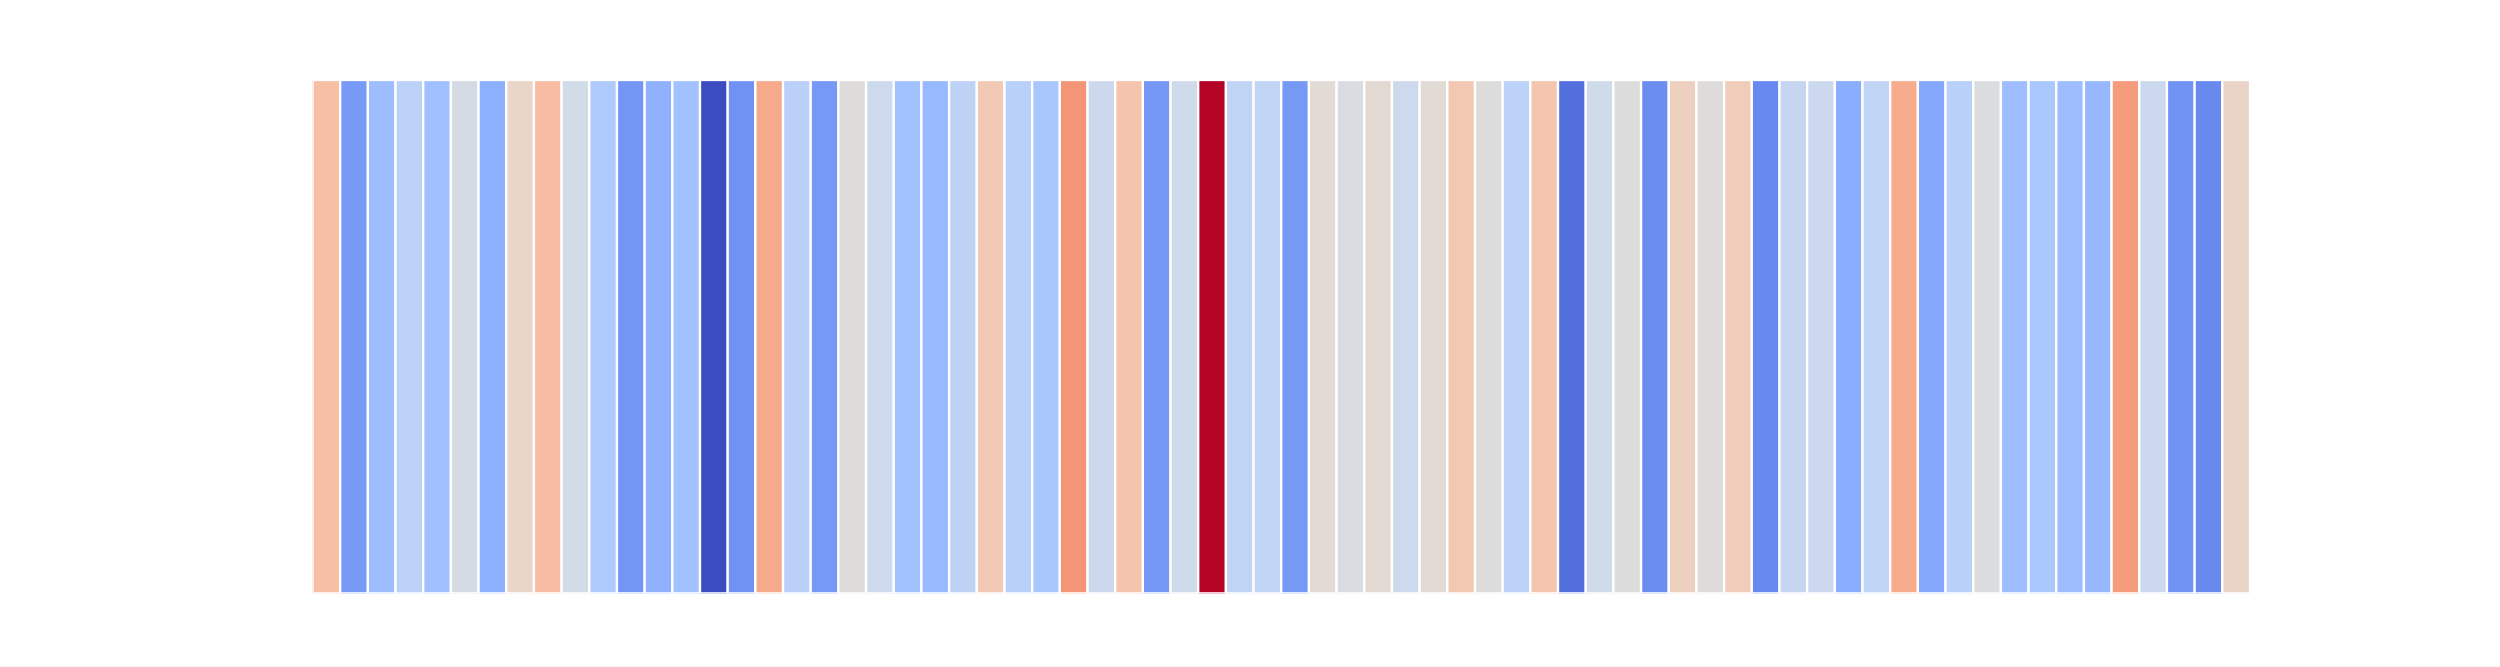
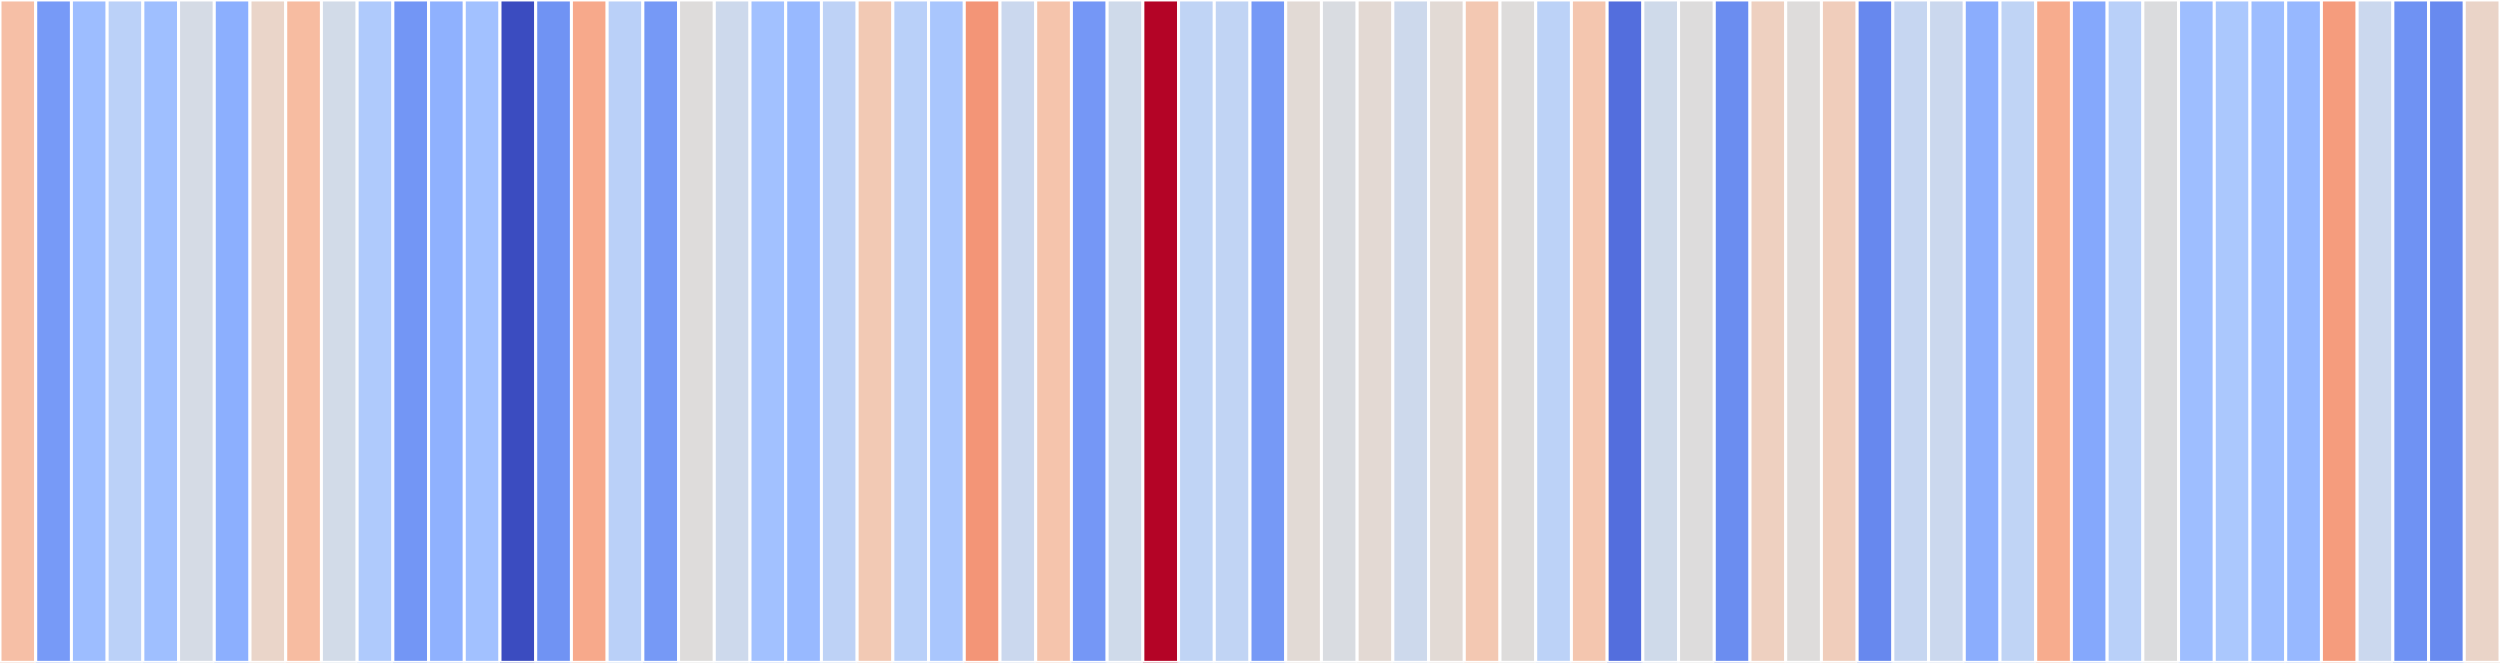
- <svg xmlns="http://www.w3.org/2000/svg" width="1080pt" height="288pt" viewBox="0 0 1080 288" version="1.1">
+ <svg xmlns="http://www.w3.org/2000/svg" width="837pt" height="221.76pt" viewBox="0 0 837 221.76" version="1.1">
  <defs>
    <style type="text/css">*{stroke-linejoin: round; stroke-linecap: butt}</style>
  </defs>
  <g id="figure_1">
    <g id="patch_1">
-       <path d="M 0 288  L 1080 288  L 1080 0  L 0 0  z " style="fill: #ffffff" />
+       <path d="M 0 221.76  L 837 221.76  L 837 0  L 0 0  z " style="fill: #ffffff" />
    </g>
    <g id="axes_1">
-       <g id="patch_2">
-         <path d="M 135 256.32  L 972 256.32  L 972 34.56  L 135 34.56  z " style="fill: #ffffff" />
+       <g id="QuadMesh_1">
+         <path d="M 0 -0  L 11.957 -0  L 11.957 221.76  L 0 221.76  L 0 -0  " clip-path="url(#p6051eef72e)" style="fill: #f6bfa6; stroke: #ffffff" />
+         <path d="M 11.957 -0  L 23.914 -0  L 23.914 221.76  L 11.957 221.76  L 11.957 -0  " clip-path="url(#p6051eef72e)" style="fill: #779af7; stroke: #ffffff" />
+         <path d="M 23.914 -0  L 35.871 -0  L 35.871 221.76  L 23.914 221.76  L 23.914 -0  " clip-path="url(#p6051eef72e)" style="fill: #9dbdff; stroke: #ffffff" />
+         <path d="M 35.871 -0  L 47.829 -0  L 47.829 221.76  L 35.871 221.76  L 35.871 -0  " clip-path="url(#p6051eef72e)" style="fill: #bbd1f8; stroke: #ffffff" />
+         <path d="M 47.829 -0  L 59.786 -0  L 59.786 221.76  L 47.829 221.76  L 47.829 -0  " clip-path="url(#p6051eef72e)" style="fill: #9fbfff; stroke: #ffffff" />
+         <path d="M 59.786 -0  L 71.743 -0  L 71.743 221.76  L 59.786 221.76  L 59.786 -0  " clip-path="url(#p6051eef72e)" style="fill: #d5dbe5; stroke: #ffffff" />
+         <path d="M 71.743 -0  L 83.7 -0  L 83.7 221.76  L 71.743 221.76  L 71.743 -0  " clip-path="url(#p6051eef72e)" style="fill: #8caffe; stroke: #ffffff" />
+         <path d="M 83.7 -0  L 95.657 -0  L 95.657 221.76  L 83.7 221.76  L 83.7 -0  " clip-path="url(#p6051eef72e)" style="fill: #ead5c9; stroke: #ffffff" />
+         <path d="M 95.657 -0  L 107.614 -0  L 107.614 221.76  L 95.657 221.76  L 95.657 -0  " clip-path="url(#p6051eef72e)" style="fill: #f7bca1; stroke: #ffffff" />
+         <path d="M 107.614 -0  L 119.571 -0  L 119.571 221.76  L 107.614 221.76  L 107.614 -0  " clip-path="url(#p6051eef72e)" style="fill: #d2dbe8; stroke: #ffffff" />
+         <path d="M 119.571 -0  L 131.529 -0  L 131.529 221.76  L 119.571 221.76  L 119.571 -0  " clip-path="url(#p6051eef72e)" style="fill: #afcafc; stroke: #ffffff" />
+         <path d="M 131.529 -0  L 143.486 -0  L 143.486 221.76  L 131.529 221.76  L 131.529 -0  " clip-path="url(#p6051eef72e)" style="fill: #7396f5; stroke: #ffffff" />
+         <path d="M 143.486 -0  L 155.443 -0  L 155.443 221.76  L 143.486 221.76  L 143.486 -0  " clip-path="url(#p6051eef72e)" style="fill: #8fb1fe; stroke: #ffffff" />
+         <path d="M 155.443 -0  L 167.4 -0  L 167.4 221.76  L 155.443 221.76  L 155.443 -0  " clip-path="url(#p6051eef72e)" style="fill: #a2c1ff; stroke: #ffffff" />
+         <path d="M 167.4 -0  L 179.357 -0  L 179.357 221.76  L 167.4 221.76  L 167.4 -0  " clip-path="url(#p6051eef72e)" style="fill: #3b4cc0; stroke: #ffffff" />
+         <path d="M 179.357 -0  L 191.314 -0  L 191.314 221.76  L 179.357 221.76  L 179.357 -0  " clip-path="url(#p6051eef72e)" style="fill: #7093f3; stroke: #ffffff" />
+         <path d="M 191.314 -0  L 203.271 -0  L 203.271 221.76  L 191.314 221.76  L 191.314 -0  " clip-path="url(#p6051eef72e)" style="fill: #f7a98b; stroke: #ffffff" />
+         <path d="M 203.271 -0  L 215.229 -0  L 215.229 221.76  L 203.271 221.76  L 203.271 -0  " clip-path="url(#p6051eef72e)" style="fill: #bad0f8; stroke: #ffffff" />
+         <path d="M 215.229 -0  L 227.186 -0  L 227.186 221.76  L 215.229 221.76  L 215.229 -0  " clip-path="url(#p6051eef72e)" style="fill: #7699f6; stroke: #ffffff" />
+         <path d="M 227.186 -0  L 239.143 -0  L 239.143 221.76  L 227.186 221.76  L 227.186 -0  " clip-path="url(#p6051eef72e)" style="fill: #dedcdb; stroke: #ffffff" />
+         <path d="M 239.143 -0  L 251.1 -0  L 251.1 221.76  L 239.143 221.76  L 239.143 -0  " clip-path="url(#p6051eef72e)" style="fill: #cdd9ec; stroke: #ffffff" />
+         <path d="M 251.1 -0  L 263.057 -0  L 263.057 221.76  L 251.1 221.76  L 251.1 -0  " clip-path="url(#p6051eef72e)" style="fill: #a2c1ff; stroke: #ffffff" />
+         <path d="M 263.057 -0  L 275.014 -0  L 275.014 221.76  L 263.057 221.76  L 263.057 -0  " clip-path="url(#p6051eef72e)" style="fill: #98b9ff; stroke: #ffffff" />
+         <path d="M 275.014 -0  L 286.971 -0  L 286.971 221.76  L 275.014 221.76  L 275.014 -0  " clip-path="url(#p6051eef72e)" style="fill: #bed2f6; stroke: #ffffff" />
+         <path d="M 286.971 -0  L 298.929 -0  L 298.929 221.76  L 286.971 221.76  L 286.971 -0  " clip-path="url(#p6051eef72e)" style="fill: #f2c9b4; stroke: #ffffff" />
+         <path d="M 298.929 -0  L 310.886 -0  L 310.886 221.76  L 298.929 221.76  L 298.929 -0  " clip-path="url(#p6051eef72e)" style="fill: #b9d0f9; stroke: #ffffff" />
+         <path d="M 310.886 -0  L 322.843 -0  L 322.843 221.76  L 310.886 221.76  L 310.886 -0  " clip-path="url(#p6051eef72e)" style="fill: #a9c6fd; stroke: #ffffff" />
+         <path d="M 322.843 -0  L 334.8 -0  L 334.8 221.76  L 322.843 221.76  L 322.843 -0  " clip-path="url(#p6051eef72e)" style="fill: #f39577; stroke: #ffffff" />
+         <path d="M 334.8 -0  L 346.757 -0  L 346.757 221.76  L 334.8 221.76  L 334.8 -0  " clip-path="url(#p6051eef72e)" style="fill: #cbd8ee; stroke: #ffffff" />
+         <path d="M 346.757 -0  L 358.714 -0  L 358.714 221.76  L 346.757 221.76  L 346.757 -0  " clip-path="url(#p6051eef72e)" style="fill: #f5c4ac; stroke: #ffffff" />
+         <path d="M 358.714 -0  L 370.671 -0  L 370.671 221.76  L 358.714 221.76  L 358.714 -0  " clip-path="url(#p6051eef72e)" style="fill: #7597f6; stroke: #ffffff" />
+         <path d="M 370.671 -0  L 382.629 -0  L 382.629 221.76  L 370.671 221.76  L 370.671 -0  " clip-path="url(#p6051eef72e)" style="fill: #cfdaea; stroke: #ffffff" />
+         <path d="M 382.629 -0  L 394.586 -0  L 394.586 221.76  L 382.629 221.76  L 382.629 -0  " clip-path="url(#p6051eef72e)" style="fill: #b40426; stroke: #ffffff" />
+         <path d="M 394.586 -0  L 406.543 -0  L 406.543 221.76  L 394.586 221.76  L 394.586 -0  " clip-path="url(#p6051eef72e)" style="fill: #c0d4f5; stroke: #ffffff" />
+         <path d="M 406.543 -0  L 418.5 -0  L 418.5 221.76  L 406.543 221.76  L 406.543 -0  " clip-path="url(#p6051eef72e)" style="fill: #c1d4f4; stroke: #ffffff" />
+         <path d="M 418.5 -0  L 430.457 -0  L 430.457 221.76  L 418.5 221.76  L 418.5 -0  " clip-path="url(#p6051eef72e)" style="fill: #7699f6; stroke: #ffffff" />
+         <path d="M 430.457 -0  L 442.414 -0  L 442.414 221.76  L 430.457 221.76  L 430.457 -0  " clip-path="url(#p6051eef72e)" style="fill: #e2dad5; stroke: #ffffff" />
+         <path d="M 442.414 -0  L 454.371 -0  L 454.371 221.76  L 442.414 221.76  L 442.414 -0  " clip-path="url(#p6051eef72e)" style="fill: #d9dce1; stroke: #ffffff" />
+         <path d="M 454.371 -0  L 466.329 -0  L 466.329 221.76  L 454.371 221.76  L 454.371 -0  " clip-path="url(#p6051eef72e)" style="fill: #e3d9d3; stroke: #ffffff" />
+         <path d="M 466.329 -0  L 478.286 -0  L 478.286 221.76  L 466.329 221.76  L 466.329 -0  " clip-path="url(#p6051eef72e)" style="fill: #cdd9ec; stroke: #ffffff" />
+         <path d="M 478.286 -0  L 490.243 -0  L 490.243 221.76  L 478.286 221.76  L 478.286 -0  " clip-path="url(#p6051eef72e)" style="fill: #e2dad5; stroke: #ffffff" />
+         <path d="M 490.243 -0  L 502.2 -0  L 502.2 221.76  L 490.243 221.76  L 490.243 -0  " clip-path="url(#p6051eef72e)" style="fill: #f3c8b2; stroke: #ffffff" />
+         <path d="M 502.2 -0  L 514.157 -0  L 514.157 221.76  L 502.2 221.76  L 502.2 -0  " clip-path="url(#p6051eef72e)" style="fill: #dedcdb; stroke: #ffffff" />
+         <path d="M 514.157 -0  L 526.114 -0  L 526.114 221.76  L 514.157 221.76  L 514.157 -0  " clip-path="url(#p6051eef72e)" style="fill: #bcd2f7; stroke: #ffffff" />
+         <path d="M 526.114 -0  L 538.071 -0  L 538.071 221.76  L 526.114 221.76  L 526.114 -0  " clip-path="url(#p6051eef72e)" style="fill: #f4c6af; stroke: #ffffff" />
+         <path d="M 538.071 -0  L 550.029 -0  L 550.029 221.76  L 538.071 221.76  L 538.071 -0  " clip-path="url(#p6051eef72e)" style="fill: #536edd; stroke: #ffffff" />
+         <path d="M 550.029 -0  L 561.986 -0  L 561.986 221.76  L 550.029 221.76  L 550.029 -0  " clip-path="url(#p6051eef72e)" style="fill: #cfdaea; stroke: #ffffff" />
+         <path d="M 561.986 -0  L 573.943 -0  L 573.943 221.76  L 561.986 221.76  L 561.986 -0  " clip-path="url(#p6051eef72e)" style="fill: #dddcdc; stroke: #ffffff" />
+         <path d="M 573.943 -0  L 585.9 -0  L 585.9 221.76  L 573.943 221.76  L 573.943 -0  " clip-path="url(#p6051eef72e)" style="fill: #6b8df0; stroke: #ffffff" />
+         <path d="M 585.9 -0  L 597.857 -0  L 597.857 221.76  L 585.9 221.76  L 585.9 -0  " clip-path="url(#p6051eef72e)" style="fill: #eed0c0; stroke: #ffffff" />
+         <path d="M 597.857 -0  L 609.814 -0  L 609.814 221.76  L 597.857 221.76  L 597.857 -0  " clip-path="url(#p6051eef72e)" style="fill: #dedcdb; stroke: #ffffff" />
+         <path d="M 609.814 -0  L 621.771 -0  L 621.771 221.76  L 609.814 221.76  L 609.814 -0  " clip-path="url(#p6051eef72e)" style="fill: #f0cdbb; stroke: #ffffff" />
+         <path d="M 621.771 -0  L 633.729 -0  L 633.729 221.76  L 621.771 221.76  L 621.771 -0  " clip-path="url(#p6051eef72e)" style="fill: #6788ee; stroke: #ffffff" />
+         <path d="M 633.729 -0  L 645.686 -0  L 645.686 221.76  L 633.729 221.76  L 633.729 -0  " clip-path="url(#p6051eef72e)" style="fill: #c6d6f1; stroke: #ffffff" />
+         <path d="M 645.686 -0  L 657.643 -0  L 657.643 221.76  L 645.686 221.76  L 645.686 -0  " clip-path="url(#p6051eef72e)" style="fill: #cbd8ee; stroke: #ffffff" />
+         <path d="M 657.643 -0  L 669.6 -0  L 669.6 221.76  L 657.643 221.76  L 657.643 -0  " clip-path="url(#p6051eef72e)" style="fill: #8badfd; stroke: #ffffff" />
+         <path d="M 669.6 -0  L 681.557 -0  L 681.557 221.76  L 669.6 221.76  L 669.6 -0  " clip-path="url(#p6051eef72e)" style="fill: #c0d4f5; stroke: #ffffff" />
+         <path d="M 681.557 -0  L 693.514 -0  L 693.514 221.76  L 681.557 221.76  L 681.557 -0  " clip-path="url(#p6051eef72e)" style="fill: #f7ac8e; stroke: #ffffff" />
+         <path d="M 693.514 -0  L 705.471 -0  L 705.471 221.76  L 693.514 221.76  L 693.514 -0  " clip-path="url(#p6051eef72e)" style="fill: #85a8fc; stroke: #ffffff" />
+         <path d="M 705.471 -0  L 717.429 -0  L 717.429 221.76  L 705.471 221.76  L 705.471 -0  " clip-path="url(#p6051eef72e)" style="fill: #b9d0f9; stroke: #ffffff" />
+         <path d="M 717.429 -0  L 729.386 -0  L 729.386 221.76  L 717.429 221.76  L 717.429 -0  " clip-path="url(#p6051eef72e)" style="fill: #dbdcde; stroke: #ffffff" />
+         <path d="M 729.386 -0  L 741.343 -0  L 741.343 221.76  L 729.386 221.76  L 729.386 -0  " clip-path="url(#p6051eef72e)" style="fill: #9ebeff; stroke: #ffffff" />
+         <path d="M 741.343 -0  L 753.3 -0  L 753.3 221.76  L 741.343 221.76  L 741.343 -0  " clip-path="url(#p6051eef72e)" style="fill: #abc8fd; stroke: #ffffff" />
+         <path d="M 753.3 -0  L 765.257 -0  L 765.257 221.76  L 753.3 221.76  L 753.3 -0  " clip-path="url(#p6051eef72e)" style="fill: #9dbdff; stroke: #ffffff" />
+         <path d="M 765.257 -0  L 777.214 -0  L 777.214 221.76  L 765.257 221.76  L 765.257 -0  " clip-path="url(#p6051eef72e)" style="fill: #97b8ff; stroke: #ffffff" />
+         <path d="M 777.214 -0  L 789.171 -0  L 789.171 221.76  L 777.214 221.76  L 777.214 -0  " clip-path="url(#p6051eef72e)" style="fill: #f59c7d; stroke: #ffffff" />
+         <path d="M 789.171 -0  L 801.129 -0  L 801.129 221.76  L 789.171 221.76  L 789.171 -0  " clip-path="url(#p6051eef72e)" style="fill: #cbd8ee; stroke: #ffffff" />
+         <path d="M 801.129 -0  L 813.086 -0  L 813.086 221.76  L 801.129 221.76  L 801.129 -0  " clip-path="url(#p6051eef72e)" style="fill: #6f92f3; stroke: #ffffff" />
+         <path d="M 813.086 -0  L 825.043 -0  L 825.043 221.76  L 813.086 221.76  L 813.086 -0  " clip-path="url(#p6051eef72e)" style="fill: #688aef; stroke: #ffffff" />
+         <path d="M 825.043 -0  L 837 -0  L 837 221.76  L 825.043 221.76  L 825.043 -0  " clip-path="url(#p6051eef72e)" style="fill: #ead4c8; stroke: #ffffff" />
      </g>
-       <g id="QuadMesh_1">
-         <path d="M 135 34.56  L 146.957 34.56  L 146.957 256.32  L 135 256.32  L 135 34.56  " clip-path="url(#pde36e355cb)" style="fill: #f6bfa6; stroke: #ffffff" />
-         <path d="M 146.957 34.56  L 158.914 34.56  L 158.914 256.32  L 146.957 256.32  L 146.957 34.56  " clip-path="url(#pde36e355cb)" style="fill: #779af7; stroke: #ffffff" />
-         <path d="M 158.914 34.56  L 170.871 34.56  L 170.871 256.32  L 158.914 256.32  L 158.914 34.56  " clip-path="url(#pde36e355cb)" style="fill: #9dbdff; stroke: #ffffff" />
-         <path d="M 170.871 34.56  L 182.829 34.56  L 182.829 256.32  L 170.871 256.32  L 170.871 34.56  " clip-path="url(#pde36e355cb)" style="fill: #bbd1f8; stroke: #ffffff" />
-         <path d="M 182.829 34.56  L 194.786 34.56  L 194.786 256.32  L 182.829 256.32  L 182.829 34.56  " clip-path="url(#pde36e355cb)" style="fill: #9fbfff; stroke: #ffffff" />
-         <path d="M 194.786 34.56  L 206.743 34.56  L 206.743 256.32  L 194.786 256.32  L 194.786 34.56  " clip-path="url(#pde36e355cb)" style="fill: #d5dbe5; stroke: #ffffff" />
-         <path d="M 206.743 34.56  L 218.7 34.56  L 218.7 256.32  L 206.743 256.32  L 206.743 34.56  " clip-path="url(#pde36e355cb)" style="fill: #8caffe; stroke: #ffffff" />
-         <path d="M 218.7 34.56  L 230.657 34.56  L 230.657 256.32  L 218.7 256.32  L 218.7 34.56  " clip-path="url(#pde36e355cb)" style="fill: #ead5c9; stroke: #ffffff" />
-         <path d="M 230.657 34.56  L 242.614 34.56  L 242.614 256.32  L 230.657 256.32  L 230.657 34.56  " clip-path="url(#pde36e355cb)" style="fill: #f7bca1; stroke: #ffffff" />
-         <path d="M 242.614 34.56  L 254.571 34.56  L 254.571 256.32  L 242.614 256.32  L 242.614 34.56  " clip-path="url(#pde36e355cb)" style="fill: #d2dbe8; stroke: #ffffff" />
-         <path d="M 254.571 34.56  L 266.529 34.56  L 266.529 256.32  L 254.571 256.32  L 254.571 34.56  " clip-path="url(#pde36e355cb)" style="fill: #afcafc; stroke: #ffffff" />
-         <path d="M 266.529 34.56  L 278.486 34.56  L 278.486 256.32  L 266.529 256.32  L 266.529 34.56  " clip-path="url(#pde36e355cb)" style="fill: #7396f5; stroke: #ffffff" />
-         <path d="M 278.486 34.56  L 290.443 34.56  L 290.443 256.32  L 278.486 256.32  L 278.486 34.56  " clip-path="url(#pde36e355cb)" style="fill: #8fb1fe; stroke: #ffffff" />
-         <path d="M 290.443 34.56  L 302.4 34.56  L 302.4 256.32  L 290.443 256.32  L 290.443 34.56  " clip-path="url(#pde36e355cb)" style="fill: #a2c1ff; stroke: #ffffff" />
-         <path d="M 302.4 34.56  L 314.357 34.56  L 314.357 256.32  L 302.4 256.32  L 302.4 34.56  " clip-path="url(#pde36e355cb)" style="fill: #3b4cc0; stroke: #ffffff" />
-         <path d="M 314.357 34.56  L 326.314 34.56  L 326.314 256.32  L 314.357 256.32  L 314.357 34.56  " clip-path="url(#pde36e355cb)" style="fill: #7093f3; stroke: #ffffff" />
-         <path d="M 326.314 34.56  L 338.271 34.56  L 338.271 256.32  L 326.314 256.32  L 326.314 34.56  " clip-path="url(#pde36e355cb)" style="fill: #f7a98b; stroke: #ffffff" />
-         <path d="M 338.271 34.56  L 350.229 34.56  L 350.229 256.32  L 338.271 256.32  L 338.271 34.56  " clip-path="url(#pde36e355cb)" style="fill: #bad0f8; stroke: #ffffff" />
-         <path d="M 350.229 34.56  L 362.186 34.56  L 362.186 256.32  L 350.229 256.32  L 350.229 34.56  " clip-path="url(#pde36e355cb)" style="fill: #7699f6; stroke: #ffffff" />
-         <path d="M 362.186 34.56  L 374.143 34.56  L 374.143 256.32  L 362.186 256.32  L 362.186 34.56  " clip-path="url(#pde36e355cb)" style="fill: #dedcdb; stroke: #ffffff" />
-         <path d="M 374.143 34.56  L 386.1 34.56  L 386.1 256.32  L 374.143 256.32  L 374.143 34.56  " clip-path="url(#pde36e355cb)" style="fill: #cdd9ec; stroke: #ffffff" />
-         <path d="M 386.1 34.56  L 398.057 34.56  L 398.057 256.32  L 386.1 256.32  L 386.1 34.56  " clip-path="url(#pde36e355cb)" style="fill: #a2c1ff; stroke: #ffffff" />
-         <path d="M 398.057 34.56  L 410.014 34.56  L 410.014 256.32  L 398.057 256.32  L 398.057 34.56  " clip-path="url(#pde36e355cb)" style="fill: #98b9ff; stroke: #ffffff" />
-         <path d="M 410.014 34.56  L 421.971 34.56  L 421.971 256.32  L 410.014 256.32  L 410.014 34.56  " clip-path="url(#pde36e355cb)" style="fill: #bed2f6; stroke: #ffffff" />
-         <path d="M 421.971 34.56  L 433.929 34.56  L 433.929 256.32  L 421.971 256.32  L 421.971 34.56  " clip-path="url(#pde36e355cb)" style="fill: #f2c9b4; stroke: #ffffff" />
-         <path d="M 433.929 34.56  L 445.886 34.56  L 445.886 256.32  L 433.929 256.32  L 433.929 34.56  " clip-path="url(#pde36e355cb)" style="fill: #b9d0f9; stroke: #ffffff" />
-         <path d="M 445.886 34.56  L 457.843 34.56  L 457.843 256.32  L 445.886 256.32  L 445.886 34.56  " clip-path="url(#pde36e355cb)" style="fill: #a9c6fd; stroke: #ffffff" />
-         <path d="M 457.843 34.56  L 469.8 34.56  L 469.8 256.32  L 457.843 256.32  L 457.843 34.56  " clip-path="url(#pde36e355cb)" style="fill: #f39577; stroke: #ffffff" />
-         <path d="M 469.8 34.56  L 481.757 34.56  L 481.757 256.32  L 469.8 256.32  L 469.8 34.56  " clip-path="url(#pde36e355cb)" style="fill: #cbd8ee; stroke: #ffffff" />
-         <path d="M 481.757 34.56  L 493.714 34.56  L 493.714 256.32  L 481.757 256.32  L 481.757 34.56  " clip-path="url(#pde36e355cb)" style="fill: #f5c4ac; stroke: #ffffff" />
-         <path d="M 493.714 34.56  L 505.671 34.56  L 505.671 256.32  L 493.714 256.32  L 493.714 34.56  " clip-path="url(#pde36e355cb)" style="fill: #7597f6; stroke: #ffffff" />
-         <path d="M 505.671 34.56  L 517.629 34.56  L 517.629 256.32  L 505.671 256.32  L 505.671 34.56  " clip-path="url(#pde36e355cb)" style="fill: #cfdaea; stroke: #ffffff" />
-         <path d="M 517.629 34.56  L 529.586 34.56  L 529.586 256.32  L 517.629 256.32  L 517.629 34.56  " clip-path="url(#pde36e355cb)" style="fill: #b40426; stroke: #ffffff" />
-         <path d="M 529.586 34.56  L 541.543 34.56  L 541.543 256.32  L 529.586 256.32  L 529.586 34.56  " clip-path="url(#pde36e355cb)" style="fill: #c0d4f5; stroke: #ffffff" />
-         <path d="M 541.543 34.56  L 553.5 34.56  L 553.5 256.32  L 541.543 256.32  L 541.543 34.56  " clip-path="url(#pde36e355cb)" style="fill: #c1d4f4; stroke: #ffffff" />
-         <path d="M 553.5 34.56  L 565.457 34.56  L 565.457 256.32  L 553.5 256.32  L 553.5 34.56  " clip-path="url(#pde36e355cb)" style="fill: #7699f6; stroke: #ffffff" />
-         <path d="M 565.457 34.56  L 577.414 34.56  L 577.414 256.32  L 565.457 256.32  L 565.457 34.56  " clip-path="url(#pde36e355cb)" style="fill: #e2dad5; stroke: #ffffff" />
-         <path d="M 577.414 34.56  L 589.371 34.56  L 589.371 256.32  L 577.414 256.32  L 577.414 34.56  " clip-path="url(#pde36e355cb)" style="fill: #d9dce1; stroke: #ffffff" />
-         <path d="M 589.371 34.56  L 601.329 34.56  L 601.329 256.32  L 589.371 256.32  L 589.371 34.56  " clip-path="url(#pde36e355cb)" style="fill: #e3d9d3; stroke: #ffffff" />
-         <path d="M 601.329 34.56  L 613.286 34.56  L 613.286 256.32  L 601.329 256.32  L 601.329 34.56  " clip-path="url(#pde36e355cb)" style="fill: #cdd9ec; stroke: #ffffff" />
-         <path d="M 613.286 34.56  L 625.243 34.56  L 625.243 256.32  L 613.286 256.32  L 613.286 34.56  " clip-path="url(#pde36e355cb)" style="fill: #e2dad5; stroke: #ffffff" />
-         <path d="M 625.243 34.56  L 637.2 34.56  L 637.2 256.32  L 625.243 256.32  L 625.243 34.56  " clip-path="url(#pde36e355cb)" style="fill: #f3c8b2; stroke: #ffffff" />
-         <path d="M 637.2 34.56  L 649.157 34.56  L 649.157 256.32  L 637.2 256.32  L 637.2 34.56  " clip-path="url(#pde36e355cb)" style="fill: #dedcdb; stroke: #ffffff" />
-         <path d="M 649.157 34.56  L 661.114 34.56  L 661.114 256.32  L 649.157 256.32  L 649.157 34.56  " clip-path="url(#pde36e355cb)" style="fill: #bcd2f7; stroke: #ffffff" />
-         <path d="M 661.114 34.56  L 673.071 34.56  L 673.071 256.32  L 661.114 256.32  L 661.114 34.56  " clip-path="url(#pde36e355cb)" style="fill: #f4c6af; stroke: #ffffff" />
-         <path d="M 673.071 34.56  L 685.029 34.56  L 685.029 256.32  L 673.071 256.32  L 673.071 34.56  " clip-path="url(#pde36e355cb)" style="fill: #536edd; stroke: #ffffff" />
-         <path d="M 685.029 34.56  L 696.986 34.56  L 696.986 256.32  L 685.029 256.32  L 685.029 34.56  " clip-path="url(#pde36e355cb)" style="fill: #cfdaea; stroke: #ffffff" />
-         <path d="M 696.986 34.56  L 708.943 34.56  L 708.943 256.32  L 696.986 256.32  L 696.986 34.56  " clip-path="url(#pde36e355cb)" style="fill: #dddcdc; stroke: #ffffff" />
-         <path d="M 708.943 34.56  L 720.9 34.56  L 720.9 256.32  L 708.943 256.32  L 708.943 34.56  " clip-path="url(#pde36e355cb)" style="fill: #6b8df0; stroke: #ffffff" />
-         <path d="M 720.9 34.56  L 732.857 34.56  L 732.857 256.32  L 720.9 256.32  L 720.9 34.56  " clip-path="url(#pde36e355cb)" style="fill: #eed0c0; stroke: #ffffff" />
-         <path d="M 732.857 34.56  L 744.814 34.56  L 744.814 256.32  L 732.857 256.32  L 732.857 34.56  " clip-path="url(#pde36e355cb)" style="fill: #dedcdb; stroke: #ffffff" />
-         <path d="M 744.814 34.56  L 756.771 34.56  L 756.771 256.32  L 744.814 256.32  L 744.814 34.56  " clip-path="url(#pde36e355cb)" style="fill: #f0cdbb; stroke: #ffffff" />
-         <path d="M 756.771 34.56  L 768.729 34.56  L 768.729 256.32  L 756.771 256.32  L 756.771 34.56  " clip-path="url(#pde36e355cb)" style="fill: #6788ee; stroke: #ffffff" />
-         <path d="M 768.729 34.56  L 780.686 34.56  L 780.686 256.32  L 768.729 256.32  L 768.729 34.56  " clip-path="url(#pde36e355cb)" style="fill: #c6d6f1; stroke: #ffffff" />
-         <path d="M 780.686 34.56  L 792.643 34.56  L 792.643 256.32  L 780.686 256.32  L 780.686 34.56  " clip-path="url(#pde36e355cb)" style="fill: #cbd8ee; stroke: #ffffff" />
-         <path d="M 792.643 34.56  L 804.6 34.56  L 804.6 256.32  L 792.643 256.32  L 792.643 34.56  " clip-path="url(#pde36e355cb)" style="fill: #8badfd; stroke: #ffffff" />
-         <path d="M 804.6 34.56  L 816.557 34.56  L 816.557 256.32  L 804.6 256.32  L 804.6 34.56  " clip-path="url(#pde36e355cb)" style="fill: #c0d4f5; stroke: #ffffff" />
-         <path d="M 816.557 34.56  L 828.514 34.56  L 828.514 256.32  L 816.557 256.32  L 816.557 34.56  " clip-path="url(#pde36e355cb)" style="fill: #f7ac8e; stroke: #ffffff" />
-         <path d="M 828.514 34.56  L 840.471 34.56  L 840.471 256.32  L 828.514 256.32  L 828.514 34.56  " clip-path="url(#pde36e355cb)" style="fill: #85a8fc; stroke: #ffffff" />
-         <path d="M 840.471 34.56  L 852.429 34.56  L 852.429 256.32  L 840.471 256.32  L 840.471 34.56  " clip-path="url(#pde36e355cb)" style="fill: #b9d0f9; stroke: #ffffff" />
-         <path d="M 852.429 34.56  L 864.386 34.56  L 864.386 256.32  L 852.429 256.32  L 852.429 34.56  " clip-path="url(#pde36e355cb)" style="fill: #dbdcde; stroke: #ffffff" />
-         <path d="M 864.386 34.56  L 876.343 34.56  L 876.343 256.32  L 864.386 256.32  L 864.386 34.56  " clip-path="url(#pde36e355cb)" style="fill: #9ebeff; stroke: #ffffff" />
-         <path d="M 876.343 34.56  L 888.3 34.56  L 888.3 256.32  L 876.343 256.32  L 876.343 34.56  " clip-path="url(#pde36e355cb)" style="fill: #abc8fd; stroke: #ffffff" />
-         <path d="M 888.3 34.56  L 900.257 34.56  L 900.257 256.32  L 888.3 256.32  L 888.3 34.56  " clip-path="url(#pde36e355cb)" style="fill: #9dbdff; stroke: #ffffff" />
-         <path d="M 900.257 34.56  L 912.214 34.56  L 912.214 256.32  L 900.257 256.32  L 900.257 34.56  " clip-path="url(#pde36e355cb)" style="fill: #97b8ff; stroke: #ffffff" />
-         <path d="M 912.214 34.56  L 924.171 34.56  L 924.171 256.32  L 912.214 256.32  L 912.214 34.56  " clip-path="url(#pde36e355cb)" style="fill: #f59c7d; stroke: #ffffff" />
-         <path d="M 924.171 34.56  L 936.129 34.56  L 936.129 256.32  L 924.171 256.32  L 924.171 34.56  " clip-path="url(#pde36e355cb)" style="fill: #cbd8ee; stroke: #ffffff" />
-         <path d="M 936.129 34.56  L 948.086 34.56  L 948.086 256.32  L 936.129 256.32  L 936.129 34.56  " clip-path="url(#pde36e355cb)" style="fill: #6f92f3; stroke: #ffffff" />
-         <path d="M 948.086 34.56  L 960.043 34.56  L 960.043 256.32  L 948.086 256.32  L 948.086 34.56  " clip-path="url(#pde36e355cb)" style="fill: #688aef; stroke: #ffffff" />
-         <path d="M 960.043 34.56  L 972 34.56  L 972 256.32  L 960.043 256.32  L 960.043 34.56  " clip-path="url(#pde36e355cb)" style="fill: #ead4c8; stroke: #ffffff" />
-       </g>
-       <g id="matplotlib.axis_1" />
-       <g id="matplotlib.axis_2" />
    </g>
  </g>
  <defs>
-     <clipPath id="pde36e355cb">
-       <rect x="135" y="34.56" width="837" height="221.76" />
+     <clipPath id="p6051eef72e">
+       <rect x="0" y="-0" width="837" height="221.76" />
    </clipPath>
  </defs>
</svg>
